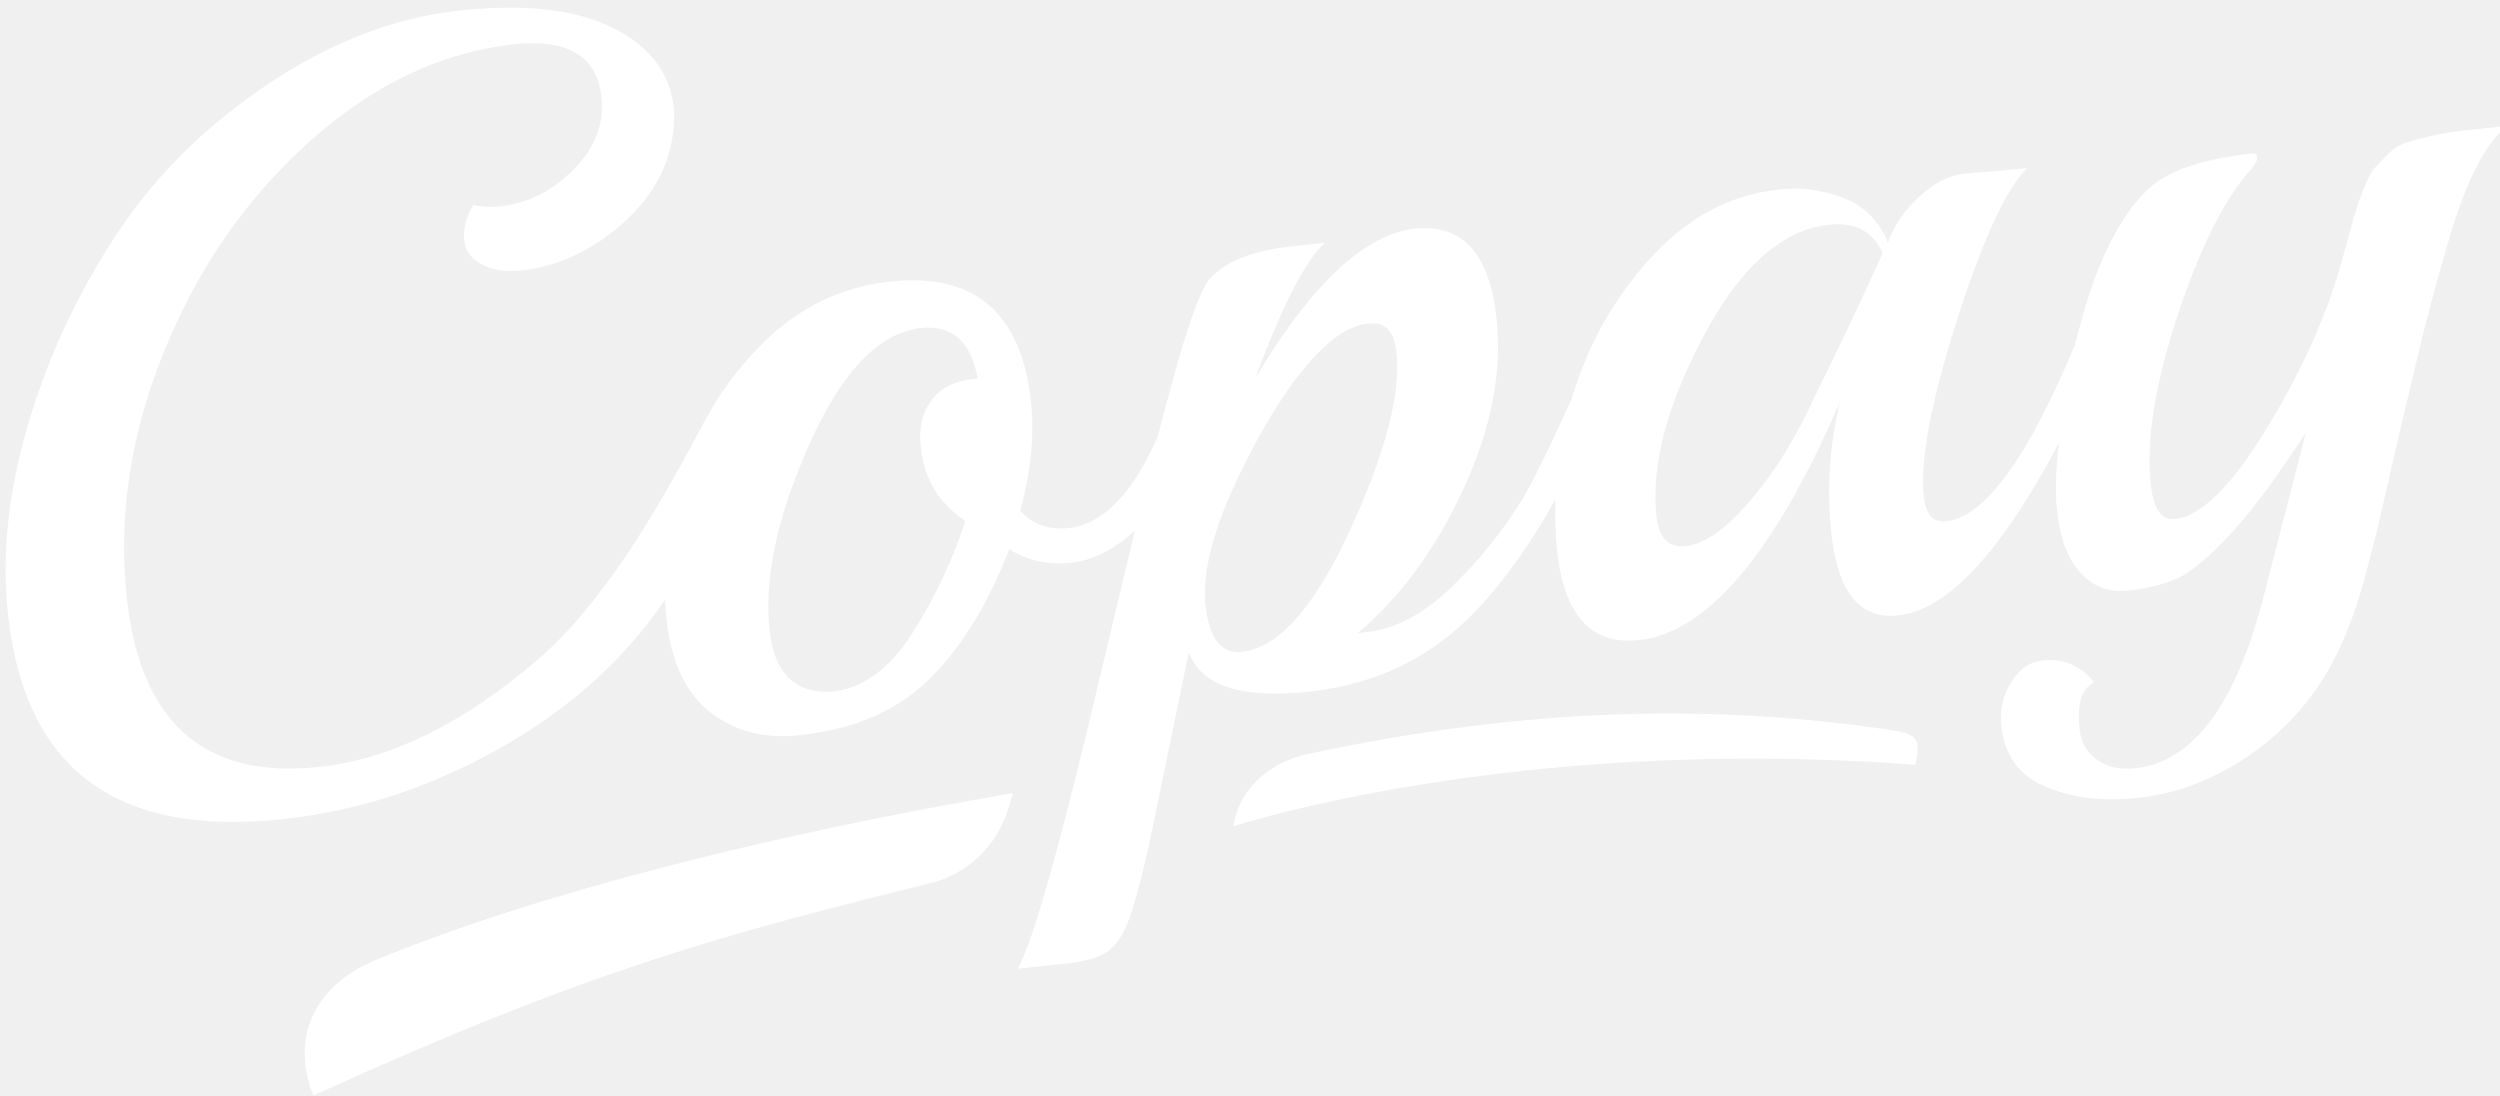
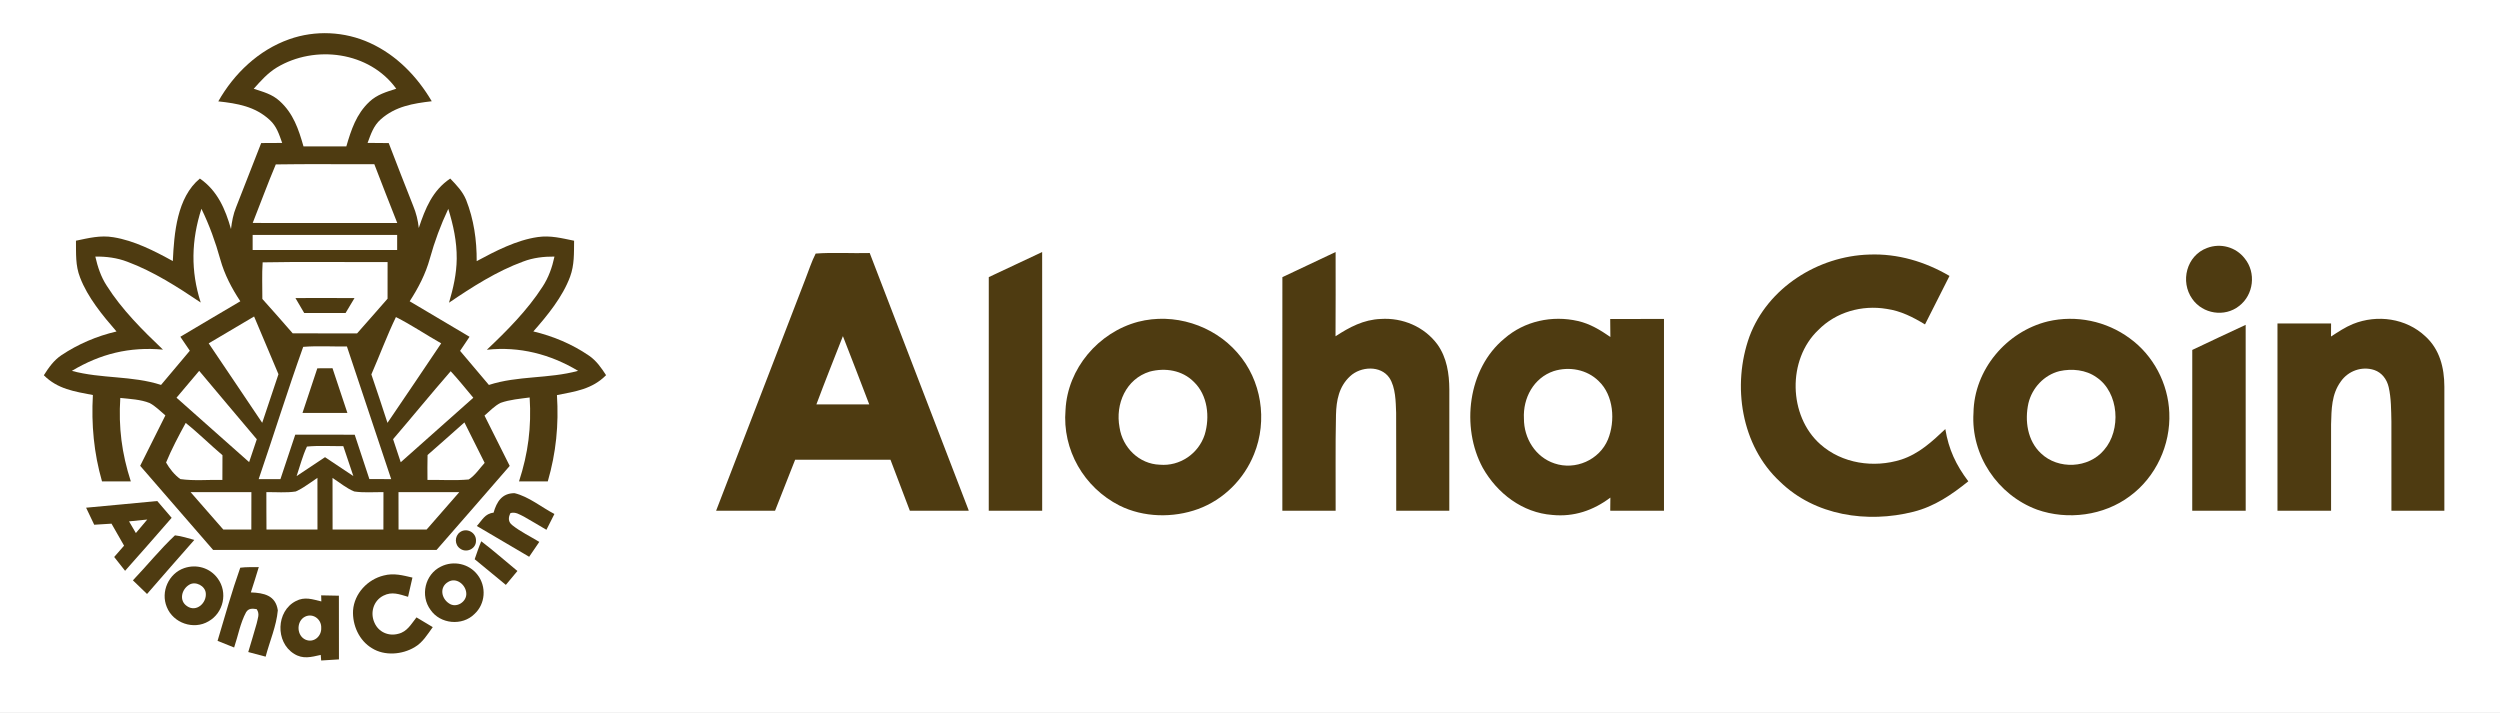
- <svg xmlns="http://www.w3.org/2000/svg" width="356px" height="156px" viewBox="0 0 356 156" version="1.1">
-   <defs />
-   <g id="Page-1" stroke="none" stroke-width="1" fill="none" fill-rule="evenodd">
-     <g id="Artboard-1" fill="#FFFFFF">
-       <g id="Shape-+-Group-+-Shape" transform="translate(1, 1)">
-         <path d="M349.531,17.611 C347.007,17.896 344.339,18.468 341.481,19.373 C340.576,19.659 339.766,20.231 339.004,20.993 C338.242,21.802 337.623,22.422 337.147,22.946 C336.67,23.47 336.194,24.375 335.67,25.708 C335.146,27.042 334.765,28.042 334.527,28.805 C334.289,29.519 333.908,30.9 333.384,32.901 C332.812,34.902 332.431,36.426 332.097,37.474 C329.859,45.048 326.286,52.717 321.428,60.576 C316.569,68.436 312.33,72.532 308.709,72.913 C306.804,73.104 305.661,71.532 305.28,68.102 C304.565,61.672 305.899,53.574 309.138,43.761 C312.425,33.949 315.902,27.042 319.665,22.993 C320.189,22.326 320.475,21.802 320.427,21.374 C320.38,20.993 320.141,20.802 319.76,20.85 C314.425,21.421 310.281,22.517 307.328,24.184 C304.375,25.804 301.755,29.043 299.326,33.901 C297.468,37.664 295.896,42.332 294.515,48.001 C287.751,64.244 281.606,72.675 276.081,73.247 C274.27,73.437 273.223,72.246 272.937,69.626 C272.413,64.625 273.937,56.337 277.605,44.809 C281.273,33.282 284.607,25.994 287.655,22.946 L286.131,23.089 L278.557,23.755 C276.557,23.994 274.461,25.042 272.318,26.994 C270.174,28.947 268.697,31.139 267.84,33.568 C266.601,30.472 264.458,28.328 261.505,27.185 C258.504,26.042 255.408,25.613 252.216,25.994 C245.357,26.756 239.355,29.948 234.116,35.664 C228.923,41.332 225.16,48.001 222.874,55.527 C222.826,55.67 222.779,55.813 222.731,55.956 C222.398,56.718 221.969,57.575 221.588,58.48 C219.016,64.101 217.015,68.102 215.538,70.484 C212.823,74.818 209.537,78.915 205.631,82.678 C201.725,86.441 197.676,88.584 193.532,89.013 L192.341,89.156 C198.438,84.012 203.44,77.2 207.393,68.626 C211.347,60.052 212.919,52.002 212.109,44.333 C211.109,35.092 207.25,30.853 200.486,31.567 C193.341,32.329 185.72,39.474 177.718,52.907 C181.671,42.332 185.005,35.854 187.721,33.568 L183.195,34.044 C177.241,34.663 173.192,36.331 171.049,38.998 C170.001,40.427 168.477,44.381 166.619,50.906 C165.952,53.24 165.047,56.67 163.856,61.148 C160.284,69.341 156.044,73.675 151.138,74.199 C148.328,74.485 146.041,73.675 144.279,71.722 C145.803,66.149 146.327,61.005 145.803,56.146 C144.422,43.476 137.753,37.807 125.749,39.093 C118.604,39.856 112.365,42.952 107.077,48.43 C103.886,51.716 101.266,55.289 99.265,59.147 C99.265,59.099 99.313,59.052 99.313,59.004 C94.454,68.102 86.071,83.916 75.544,92.967 C65.017,102.017 54.633,107.114 44.439,108.209 C28.101,109.972 18.955,101.922 17.05,84.059 C15.812,72.532 17.574,60.814 22.385,49.001 C27.196,37.14 34.103,27.185 43.106,19.135 C52.108,11.085 61.778,6.464 72.067,5.321 C79.831,4.464 84.023,6.988 84.642,12.8 C85.071,16.61 83.737,20.04 80.688,23.136 C77.64,26.185 74.163,27.947 70.257,28.376 C68.828,28.519 67.541,28.471 66.398,28.185 C65.35,30.043 64.922,31.71 65.112,33.187 C65.255,34.711 66.112,35.854 67.637,36.664 C69.161,37.474 71.019,37.76 73.257,37.521 C77.973,36.997 82.403,35.092 86.5,31.805 C90.596,28.519 93.216,24.756 94.359,20.421 C94.931,18.135 95.121,16.086 94.931,14.276 C94.407,9.37 91.501,5.559 86.214,2.94 C80.926,0.32 73.639,-0.49 64.398,0.51 C55.109,1.511 46.011,5.035 37.008,11.085 C28.006,17.134 20.765,24.375 15.288,32.853 C9.762,41.332 5.666,50.287 2.903,59.766 C0.14,69.245 -0.765,78.153 0.14,86.489 C2.522,108.495 15.526,118.212 39.247,115.64 C49.441,114.545 59.206,111.496 68.542,106.447 C77.878,101.446 85.452,95.206 91.168,87.87 C92.073,86.679 92.882,85.536 93.692,84.44 C93.74,85.298 93.787,86.108 93.883,86.965 C94.55,93.253 96.645,97.73 100.17,100.445 C103.695,103.16 107.935,104.256 112.984,103.684 C120.843,102.827 127.036,100.064 131.608,95.444 C136.181,90.823 139.849,84.679 142.707,77.2 C145.327,78.867 148.328,79.487 151.71,79.105 C154.615,78.772 157.569,77.295 160.617,74.58 C159.141,80.63 157.473,87.632 155.568,95.682 C150.043,119.07 146.184,132.836 143.945,136.932 L151.186,136.17 C153.186,135.932 154.854,135.503 156.092,134.884 C157.33,134.217 158.426,132.979 159.283,131.121 C160.141,129.263 161.284,125.262 162.665,119.118 L168.286,91.871 C170.049,96.682 175.717,98.54 185.434,97.492 C195.104,96.444 203.154,92.49 209.537,85.584 C213.49,81.344 217.11,76.152 220.492,70.103 C220.397,72.532 220.492,74.961 220.731,77.391 C221.731,86.632 225.589,90.871 232.353,90.156 C242.118,89.108 251.692,77.819 260.981,56.289 C259.504,62.529 259.123,68.769 259.79,75.009 C260.695,83.345 263.839,87.203 269.317,86.632 C276.319,85.869 283.94,77.676 292.181,62.1 C291.752,65.816 291.657,68.912 291.895,71.341 C292.276,75.533 293.419,78.581 295.277,80.582 C297.135,82.583 299.373,83.392 302.041,83.107 C304.708,82.821 306.995,82.249 308.9,81.439 C310.805,80.63 313.33,78.534 316.474,75.199 C319.617,71.865 323.238,66.959 327.382,60.528 L321.237,84.345 C317.283,99.493 311.186,107.543 303.041,108.4 C300.945,108.638 299.135,108.257 297.658,107.209 C296.182,106.209 295.324,104.732 295.134,102.827 C294.753,99.207 295.42,97.016 297.182,96.206 C296.563,95.253 295.61,94.443 294.324,93.777 C293.038,93.11 291.514,92.871 289.751,93.062 C287.989,93.253 286.512,94.3 285.369,96.206 C284.178,98.111 283.75,100.159 283.988,102.398 C284.464,106.638 286.56,109.496 290.371,111.067 C294.181,112.639 298.564,113.163 303.613,112.592 C308.662,112.068 313.52,110.258 318.188,107.304 C322.857,104.304 326.62,100.588 329.525,96.111 C332.431,91.633 334.717,85.726 336.48,78.439 C337.147,76.009 337.956,72.627 338.957,68.197 C339.957,63.767 340.624,61.005 340.862,59.862 C341.148,58.718 341.91,55.479 343.196,50.097 C344.434,44.714 346.054,38.76 348.007,32.139 C350.436,24.279 353.104,19.183 356.009,16.944 L349.531,17.611 L349.531,17.611 Z M137.324,53.002 C134.8,53.288 132.895,54.288 131.608,56.051 C130.322,57.813 129.798,60.052 130.132,62.767 C130.608,67.197 132.704,70.674 136.467,73.199 C134.562,79.01 131.989,84.393 128.798,89.347 C125.607,94.3 121.844,97.016 117.509,97.492 C112.222,97.778 109.268,94.872 108.601,88.87 C107.935,82.868 109.03,75.914 111.888,68.102 C117.08,53.907 123.177,46.477 130.132,45.714 C134.562,45.238 137.277,47.62 138.229,52.907 L137.324,53.002 L137.324,53.002 Z M175.812,91.824 C172.907,92.157 171.192,89.918 170.668,85.203 C170.144,80.487 171.811,74.152 175.669,66.244 C179.528,58.337 183.338,52.526 187.101,48.858 C189.388,46.572 191.627,45.333 193.722,45.095 C194.342,45.048 194.77,45.048 195.104,45.095 C196.676,45.333 197.581,46.715 197.866,49.239 C198.486,55.051 196.295,63.482 191.245,74.485 C186.196,85.488 181.052,91.252 175.812,91.824 L175.812,91.824 Z M256.027,58.337 C253.693,63.053 250.93,67.245 247.739,70.865 C244.547,74.485 241.642,76.486 239.022,76.771 C236.592,77.01 235.211,75.628 234.878,72.484 C234.116,65.244 236.354,56.718 241.594,46.858 C246.834,36.997 252.788,31.71 259.456,30.996 C263.172,30.615 265.744,31.948 267.078,35.045 C264.887,40.046 261.219,47.81 256.027,58.337 L256.027,58.337 Z" id="Shape" />
-         <g id="Group" transform="translate(42.19527, 112.0342)">
-           <path d="M101.078,-0.095 C66.734,5.764 33.772,14.052 10.527,23.579 C0.81,27.532 -1.62,35.487 1.429,42.965 C40.917,24.96 60.494,19.863 89.36,12.718 C94.457,11.432 98.554,7.621 100.221,2.62 C100.507,1.667 100.792,0.762 101.078,-0.095 L101.078,-0.095 Z" id="Shape" />
-         </g>
-         <path d="M271.741,107.906 C272.741,103.619 271.598,103.428 267.216,102.809 C243.256,99.332 216.915,99.57 185.191,106.381 C179.856,107.525 175.474,111.24 174.616,116.67 C174.616,116.67 214.438,103.571 271.741,107.906 L271.741,107.906 L271.741,107.906 Z" id="Shape" />
-       </g>
-     </g>
-   </g>
+ <svg xmlns="http://www.w3.org/2000/svg" viewBox="0 0 860 245" height="245.0pt" width="860.0pt" version="1.1">
+   <path d="M 0.00 0.00 L 860.00 0.00 L 860.00 245.00 L 0.00 245.00 L 0.00 0.00 Z" fill="#ffffff" />
+   <path d="M 127.23 14.76 C 136.35 18.91 143.49 26.26 148.52 34.83 C 142.07 35.59 136.04 36.57 131.00 41.03 C 128.47 43.27 127.59 46.11 126.45 49.16 C 128.87 49.19 131.30 49.21 133.72 49.22 C 136.53 56.42 139.25 63.65 142.14 70.82 C 143.17 73.32 143.77 75.73 144.06 78.43 C 146.30 71.70 148.76 65.54 154.88 61.42 C 157.05 63.69 159.13 65.81 160.35 68.77 C 163.01 75.52 164.02 82.60 163.98 89.83 C 170.41 86.37 177.69 82.59 184.98 81.55 C 189.38 80.91 193.23 81.95 197.49 82.81 C 197.43 87.10 197.62 91.05 196.12 95.17 C 193.54 102.13 188.34 108.50 183.47 114.01 C 190.31 115.64 196.82 118.38 202.63 122.35 C 205.18 124.11 206.83 126.51 208.49 129.06 C 203.72 133.89 197.94 134.66 191.59 135.91 C 192.24 146.19 191.30 155.71 188.44 165.60 C 185.14 165.60 181.84 165.60 178.54 165.61 C 181.70 155.90 182.84 146.94 182.20 136.73 C 178.91 137.18 175.36 137.46 172.22 138.58 C 170.14 139.59 168.42 141.47 166.67 142.96 C 169.58 148.72 172.45 154.50 175.34 160.27 C 166.94 169.90 158.61 179.59 150.17 189.18 C 124.55 189.16 98.93 189.19 73.31 189.17 C 64.98 179.49 56.54 169.92 48.22 160.24 C 51.13 154.47 54.02 148.69 56.89 142.90 C 55.17 141.45 53.49 139.71 51.49 138.65 C 48.40 137.40 44.67 137.24 41.38 136.89 C 40.74 147.07 41.88 155.91 45.00 165.60 C 41.69 165.60 38.39 165.60 35.09 165.59 C 32.28 155.80 31.39 146.06 31.95 135.89 C 25.62 134.67 19.85 133.87 15.08 129.09 C 16.76 126.44 18.49 123.96 21.14 122.18 C 26.91 118.34 33.33 115.60 40.08 114.03 C 35.32 108.55 30.16 102.31 27.55 95.47 C 25.89 91.26 26.20 87.23 26.13 82.80 C 30.51 81.90 34.49 80.85 39.01 81.61 C 46.13 82.75 53.19 86.35 59.45 89.81 C 59.90 80.33 60.85 67.92 68.76 61.42 C 74.82 65.62 77.52 71.94 79.46 78.79 C 79.78 76.20 80.23 73.67 81.23 71.25 C 84.13 63.92 86.99 56.57 89.85 49.21 C 92.26 49.20 94.67 49.19 97.07 49.17 C 96.00 46.19 95.18 43.44 92.76 41.24 C 87.75 36.61 81.62 35.58 75.09 34.87 C 80.53 25.27 88.97 17.23 99.47 13.51 C 108.46 10.31 118.55 10.80 127.23 14.76 Z" fill="#4e3b11" />
+   <path d="M 136.31 30.52 C 132.89 31.62 129.70 32.51 127.02 35.05 C 122.55 39.29 120.82 44.61 119.14 50.36 C 114.23 50.36 109.31 50.36 104.40 50.36 C 102.72 44.46 100.91 39.02 96.21 34.77 C 93.61 32.37 90.55 31.62 87.28 30.54 C 89.73 27.80 92.04 25.16 95.22 23.22 C 108.35 15.33 127.07 17.73 136.31 30.52 Z" fill="#ffffff" />
+   <path d="M 128.77 56.49 C 131.38 63.24 133.98 69.99 136.66 76.71 C 120.09 76.71 103.51 76.72 86.93 76.70 C 89.59 70.00 92.06 63.21 94.87 56.56 C 106.16 56.37 117.47 56.54 128.77 56.49 Z" fill="#ffffff" />
+   <path d="M 154.21 71.85 C 155.95 77.47 157.17 83.11 157.11 89.02 C 157.06 94.23 155.92 99.17 154.46 104.13 C 162.41 98.72 170.93 93.27 180.00 89.96 C 183.45 88.64 187.06 88.24 190.74 88.26 C 189.95 91.95 188.72 95.46 186.64 98.63 C 181.48 106.65 174.39 113.79 167.47 120.32 C 178.68 119.10 189.26 121.82 198.87 127.57 C 188.67 130.35 178.21 129.17 168.18 132.42 C 164.87 128.52 161.58 124.59 158.27 120.70 C 159.35 119.08 160.43 117.47 161.52 115.85 C 154.66 111.78 147.79 107.70 140.93 103.64 C 143.91 99.04 146.41 94.24 147.87 88.94 C 149.52 82.99 151.58 77.44 154.21 71.85 Z" fill="#ffffff" />
+   <path d="M 69.29 71.82 C 72.03 77.46 74.12 83.23 75.79 89.26 C 77.24 94.46 79.71 99.16 82.67 103.64 C 75.77 107.68 68.91 111.78 62.04 115.85 C 63.12 117.45 64.21 119.06 65.30 120.65 C 62.01 124.59 58.70 128.49 55.40 132.41 C 45.36 129.17 34.92 130.34 24.72 127.58 C 34.55 121.69 44.58 119.23 56.06 120.27 C 49.08 113.63 41.88 106.47 36.72 98.29 C 34.71 95.22 33.60 91.81 32.79 88.26 C 36.60 88.22 40.27 88.68 43.84 90.05 C 52.74 93.36 61.20 98.78 69.05 104.07 C 65.54 93.20 65.82 82.65 69.29 71.82 Z" fill="#ffffff" />
+   <path d="M 86.91 80.82 C 103.48 80.81 120.05 80.82 136.62 80.81 C 136.62 82.55 136.62 84.28 136.62 86.01 C 120.05 86.02 103.48 86.02 86.91 86.01 C 86.91 84.28 86.91 82.55 86.91 80.82 Z" fill="#ffffff" />
+   <path d="M 759.24 85.30 C 763.86 83.54 769.13 84.97 772.16 88.88 C 776.18 93.76 775.28 101.44 770.24 105.27 C 765.27 109.20 757.76 108.00 754.15 102.84 C 749.89 96.84 752.16 87.91 759.24 85.30 Z" fill="#4e3b11" />
+   <path d="M 280.59 87.23 C 286.75 86.76 293.01 87.21 299.18 87.04 C 310.56 116.59 321.91 146.14 333.27 175.68 C 326.51 175.72 319.75 175.70 312.99 175.70 C 310.77 169.85 308.52 164.00 306.32 158.14 C 295.39 158.12 284.46 158.12 273.53 158.14 C 271.25 164.00 268.93 169.84 266.62 175.69 C 259.86 175.71 253.10 175.71 246.34 175.69 C 256.58 149.12 266.83 122.56 277.06 95.99 C 278.21 93.07 279.16 90.02 280.59 87.23 Z" fill="#4e3b11" />
+   <path d="M 358.50 86.70 C 358.54 116.37 358.51 146.03 358.51 175.70 C 352.38 175.71 346.26 175.70 340.13 175.70 C 340.13 148.91 340.11 122.12 340.14 95.33 C 346.25 92.44 352.37 89.56 358.50 86.70 Z" fill="#4e3b11" />
+   <path d="M 459.45 86.70 C 459.45 96.36 459.50 106.02 459.42 115.68 C 464.24 112.53 469.09 109.94 474.98 109.72 C 482.50 109.22 490.00 112.40 494.49 118.51 C 497.71 123.02 498.54 128.56 498.57 133.97 C 498.56 147.88 498.56 161.79 498.56 175.70 C 492.47 175.70 486.38 175.71 480.30 175.70 C 480.27 164.47 480.33 153.23 480.27 142.00 C 480.13 138.19 480.11 133.28 477.95 129.98 C 474.93 125.59 468.04 126.03 464.43 129.43 C 460.60 132.97 459.70 137.70 459.58 142.72 C 459.33 153.71 459.52 164.71 459.46 175.70 C 453.35 175.71 447.24 175.70 441.13 175.70 C 441.13 148.91 441.10 122.12 441.14 95.34 C 446.39 92.88 451.61 90.38 456.85 87.92 C 457.72 87.51 458.58 87.10 459.45 86.70 Z" fill="#4e3b11" />
+   <path d="M 643.00 87.57 C 652.81 87.18 662.22 90.00 670.63 94.92 C 667.82 100.48 665.02 106.04 662.20 111.60 C 658.06 109.09 653.88 106.95 649.02 106.26 C 640.51 104.84 631.61 107.32 625.50 113.52 C 614.80 123.65 615.18 143.07 626.18 152.82 C 633.67 159.50 644.60 161.07 654.02 158.10 C 660.10 156.11 664.65 151.91 669.19 147.60 C 670.34 154.60 672.86 159.96 677.10 165.57 C 671.35 170.20 665.48 174.22 658.22 176.05 C 642.38 180.05 624.32 177.42 612.31 165.69 C 598.91 153.28 595.78 132.56 601.80 115.80 C 608.03 99.01 625.40 88.08 643.00 87.57 Z" fill="#4e3b11" />
+   <path d="M 90.35 90.25 C 104.64 89.96 119.02 90.23 133.33 90.14 C 133.32 94.34 133.33 98.55 133.32 102.75 C 129.86 106.76 126.32 110.70 122.83 114.69 C 115.45 114.69 108.07 114.70 100.69 114.67 C 97.24 110.70 93.77 106.75 90.25 102.84 C 90.27 98.65 90.06 94.43 90.35 90.25 Z" fill="#ffffff" />
+   <path d="M 101.63 102.53 C 108.40 102.51 115.17 102.50 121.95 102.54 C 120.92 104.25 119.90 105.97 118.87 107.68 C 114.13 107.69 109.39 107.69 104.65 107.68 C 103.64 105.97 102.63 104.25 101.63 102.53 Z" fill="#4e3b11" />
+   <path d="M 87.41 108.87 C 90.22 115.48 93.00 122.11 95.79 128.73 C 93.93 134.30 92.07 139.87 90.20 145.45 C 84.10 136.31 77.91 127.23 71.79 118.11 C 76.99 115.03 82.20 111.95 87.41 108.87 Z" fill="#ffffff" />
+   <path d="M 136.20 109.07 C 141.55 111.76 146.55 115.17 151.77 118.11 C 145.63 127.24 139.49 136.37 133.29 145.46 C 131.48 139.90 129.65 134.34 127.75 128.80 C 130.61 122.25 133.10 115.50 136.20 109.07 Z" fill="#ffffff" />
+   <path d="M 391.50 110.70 C 403.79 107.52 417.35 111.78 425.67 121.35 C 433.99 130.76 436.11 144.65 431.39 156.24 C 427.92 164.88 420.92 171.88 412.16 175.10 C 403.55 178.24 393.36 178.04 385.10 173.91 C 372.89 167.72 365.37 154.74 366.54 141.00 C 367.24 126.77 377.85 114.34 391.50 110.70 Z" fill="#4e3b11" />
+   <path d="M 542.81 110.43 C 547.00 111.38 550.48 113.52 553.97 115.92 C 553.94 113.85 553.92 111.79 553.91 109.73 C 560.08 109.71 566.24 109.71 572.41 109.72 C 572.41 131.71 572.41 153.70 572.41 175.69 C 566.24 175.70 560.08 175.72 553.92 175.68 C 553.93 174.17 553.95 172.67 553.97 171.17 C 548.10 175.60 541.41 177.88 534.00 177.14 C 523.74 176.39 515.02 169.71 510.07 160.93 C 502.51 147.00 504.91 126.83 517.49 116.48 C 524.38 110.45 533.94 108.39 542.81 110.43 Z" fill="#4e3b11" />
+   <path d="M 704.46 110.56 C 714.17 108.28 724.59 110.45 732.61 116.36 C 740.77 122.25 745.86 131.95 746.24 141.99 C 746.73 153.04 741.61 164.13 732.66 170.69 C 723.71 177.39 711.25 179.02 700.77 175.32 C 687.18 170.31 677.94 156.56 678.88 142.01 C 679.10 127.18 690.20 114.06 704.46 110.56 Z" fill="#4e3b11" />
+   <path d="M 834.32 115.69 C 839.27 120.19 840.84 126.50 840.86 132.99 C 840.87 147.22 840.85 161.47 840.86 175.70 C 834.79 175.70 828.72 175.70 822.65 175.70 C 822.62 165.46 822.67 155.22 822.64 144.97 C 822.55 141.06 822.58 136.97 821.70 133.15 C 821.08 130.50 819.39 128.19 816.76 127.29 C 812.49 125.88 807.78 127.57 805.23 131.24 C 802.03 135.65 802.04 140.75 801.89 145.99 C 801.88 155.89 801.90 165.80 801.89 175.70 C 795.74 175.70 789.60 175.70 783.45 175.70 C 783.45 154.23 783.45 132.76 783.45 111.28 C 789.60 111.28 795.75 111.28 801.89 111.28 C 801.89 112.78 801.88 114.27 801.87 115.76 C 804.36 114.16 806.68 112.58 809.43 111.45 C 817.76 108.10 827.69 109.46 834.32 115.69 Z" fill="#4e3b11" />
+   <path d="M 772.51 111.75 C 772.53 133.07 772.52 154.38 772.52 175.70 C 766.39 175.71 760.26 175.70 754.13 175.70 C 754.13 157.26 754.13 138.82 754.14 120.38 C 760.25 117.47 766.37 114.60 772.51 111.75 Z" fill="#4e3b11" />
+   <path d="M 289.96 115.63 C 292.96 123.46 296.08 131.26 299.02 139.11 C 292.96 139.12 286.90 139.13 280.84 139.11 C 283.78 131.24 286.90 123.44 289.96 115.63 Z" fill="#ffffff" />
+   <path d="M 104.30 119.32 C 109.29 118.92 114.34 119.26 119.34 119.18 C 124.44 134.38 129.47 149.61 134.57 164.82 C 132.07 164.82 129.56 164.81 127.06 164.79 C 125.41 159.70 123.69 154.63 122.02 149.54 C 115.20 149.51 108.38 149.53 101.57 149.52 C 99.84 154.61 98.15 159.71 96.47 164.82 C 93.97 164.82 91.48 164.82 88.98 164.83 C 94.14 149.73 98.93 134.31 104.30 119.32 Z" fill="#ffffff" />
+   <path d="M 109.16 126.70 C 110.90 126.69 112.64 126.68 114.38 126.67 C 116.10 131.79 117.80 136.92 119.50 142.04 C 114.35 142.05 109.21 142.05 104.06 142.04 C 105.73 136.92 107.45 131.81 109.16 126.70 Z" fill="#4e3b11" />
+   <path d="M 395.51 127.83 C 400.84 126.43 406.68 127.34 410.66 131.34 C 415.46 135.91 416.26 143.47 414.41 149.55 C 412.27 156.08 405.87 160.46 398.97 159.86 C 391.85 159.63 386.13 153.95 385.12 147.02 C 383.61 138.95 387.33 130.36 395.51 127.83 Z" fill="#ffffff" />
+   <path d="M 534.47 127.66 C 539.79 125.99 545.90 127.09 549.92 131.07 C 555.14 135.98 555.72 144.85 553.13 151.18 C 550.20 158.23 541.93 161.87 534.72 159.41 C 528.17 157.22 524.21 150.77 524.23 143.99 C 523.86 136.93 527.57 129.99 534.47 127.66 Z" fill="#ffffff" />
+   <path d="M 708.46 127.67 C 712.74 126.73 717.56 127.18 721.20 129.79 C 728.99 135.03 729.76 147.98 723.79 154.80 C 718.50 161.15 708.00 161.64 702.07 155.93 C 697.43 151.59 696.46 144.71 697.77 138.74 C 699.03 133.45 703.15 129.01 708.46 127.67 Z" fill="#ffffff" />
+   <path d="M 68.52 127.57 C 75.09 135.45 81.74 143.26 88.34 151.11 C 87.46 153.73 86.58 156.35 85.70 158.97 C 77.35 151.61 69.06 144.18 60.72 136.81 C 63.33 133.73 65.93 130.66 68.52 127.57 Z" fill="#ffffff" />
+   <path d="M 155.04 127.70 C 157.75 130.64 160.26 133.77 162.82 136.83 C 154.49 144.22 146.18 151.62 137.85 159.01 C 136.97 156.37 136.09 153.73 135.22 151.08 C 141.87 143.33 148.33 135.40 155.04 127.70 Z" fill="#ffffff" />
+   <path d="M 63.88 145.49 C 68.26 148.97 72.25 152.97 76.53 156.59 C 76.52 159.43 76.52 162.26 76.50 165.10 C 71.73 164.98 66.78 165.48 62.05 164.81 C 60.06 163.41 58.32 161.22 57.13 159.11 C 59.04 154.48 61.47 149.89 63.88 145.49 Z" fill="#ffffff" />
+   <path d="M 159.76 145.31 C 162.06 149.96 164.38 154.60 166.72 159.23 C 165.00 161.12 163.41 163.58 161.23 164.94 C 156.54 165.37 151.76 165.02 147.05 165.10 C 147.02 162.24 147.02 159.38 147.08 156.52 C 151.34 152.83 155.53 149.04 159.76 145.31 Z" fill="#ffffff" />
+   <path d="M 105.59 153.62 C 109.72 153.22 113.94 153.52 118.09 153.47 C 119.23 156.91 120.38 160.34 121.55 163.77 C 118.29 161.61 115.05 159.44 111.81 157.27 C 108.54 159.42 105.29 161.59 102.04 163.77 C 103.18 160.39 104.07 156.85 105.59 153.62 Z" fill="#ffffff" />
+   <path d="M 109.20 164.38 C 109.21 170.30 109.21 176.23 109.21 182.15 C 103.36 182.15 97.52 182.14 91.67 182.17 C 91.62 177.87 91.65 173.58 91.63 169.29 C 94.97 169.25 98.44 169.58 101.74 169.07 C 103.57 168.29 105.26 167.06 106.91 165.96 C 107.68 165.43 108.44 164.90 109.20 164.38 Z" fill="#ffffff" />
+   <path d="M 114.39 164.41 C 116.81 165.97 119.19 167.99 121.88 169.07 C 125.16 169.56 128.59 169.26 131.91 169.29 C 131.91 173.58 131.91 177.86 131.89 182.15 C 126.06 182.15 120.23 182.15 114.41 182.15 C 114.38 176.24 114.40 170.32 114.39 164.41 Z" fill="#ffffff" />
+   <path d="M 65.57 169.30 C 72.54 169.30 79.51 169.30 86.48 169.30 C 86.47 173.58 86.47 177.87 86.46 182.15 C 83.24 182.15 80.03 182.15 76.81 182.16 C 73.03 177.90 69.34 173.56 65.57 169.30 Z" fill="#ffffff" />
+   <path d="M 137.08 169.29 C 144.05 169.31 151.02 169.30 157.99 169.30 C 154.23 173.58 150.51 177.90 146.75 182.17 C 143.53 182.15 140.31 182.15 137.10 182.15 C 137.07 177.86 137.08 173.58 137.08 169.29 Z" fill="#ffffff" />
+   <path d="M 177.01 169.65 C 181.91 170.83 186.26 174.49 190.72 176.81 C 189.80 178.63 188.89 180.44 187.97 182.25 C 185.39 180.76 182.85 179.18 180.25 177.73 C 178.69 176.98 177.41 176.03 175.61 176.49 C 174.79 178.03 174.78 179.58 176.26 180.69 C 179.08 182.93 182.44 184.53 185.52 186.41 C 184.36 188.12 183.20 189.83 182.03 191.53 C 176.02 188.01 170.04 184.45 164.03 180.94 C 165.88 178.94 166.78 176.69 169.79 176.36 C 170.86 172.62 172.68 169.64 177.01 169.65 Z" fill="#4e3b11" />
+   <path d="M 54.10 172.35 C 55.74 174.28 57.39 176.21 59.05 178.13 C 53.75 184.24 48.40 190.31 43.03 196.36 C 41.77 194.77 40.53 193.19 39.28 191.60 C 40.41 190.30 41.55 189.01 42.68 187.71 C 41.25 185.19 39.80 182.66 38.36 180.14 C 36.38 180.26 34.39 180.38 32.41 180.51 C 31.46 178.56 30.53 176.61 29.62 174.65 C 37.78 173.92 45.94 173.11 54.10 172.35 Z" fill="#4e3b11" />
+   <path d="M 50.66 178.72 C 49.35 180.27 48.04 181.82 46.74 183.37 C 45.95 182.03 45.17 180.69 44.39 179.35 C 46.48 179.15 48.57 178.93 50.66 178.72 Z" fill="#ffffff" />
+   <path d="M 158.22 183.08 C 160.50 181.40 163.86 183.16 163.74 186.00 C 163.81 188.78 160.51 190.32 158.33 188.75 C 156.34 187.43 156.32 184.48 158.22 183.08 Z" fill="#4e3b11" />
+   <path d="M 60.19 184.16 C 62.44 184.40 64.67 185.15 66.85 185.73 C 61.42 191.92 55.96 198.10 50.58 204.33 C 48.94 202.79 47.32 201.22 45.72 199.64 C 50.58 194.55 55.07 188.96 60.19 184.16 Z" fill="#4e3b11" />
+   <path d="M 165.55 186.20 C 169.83 189.43 173.84 193.03 177.99 196.42 C 176.68 198.03 175.35 199.62 174.01 201.20 C 170.43 198.27 166.87 195.31 163.29 192.37 C 164.01 190.32 164.70 188.20 165.55 186.20 Z" fill="#4e3b11" />
+   <path d="M 151.68 194.90 C 155.98 192.73 161.35 193.89 164.27 197.73 C 167.41 201.79 167.01 207.76 163.19 211.24 C 159.01 215.40 151.47 214.69 148.13 209.83 C 144.48 204.96 146.17 197.56 151.68 194.90 Z" fill="#4e3b11" />
+   <path d="M 63.36 195.43 C 67.63 193.97 72.27 195.34 74.91 199.01 C 78.43 203.80 76.91 210.82 71.74 213.73 C 66.61 216.79 59.57 214.34 57.38 208.82 C 55.20 203.58 58.00 197.28 63.36 195.43 Z" fill="#4e3b11" />
+   <path d="M 82.65 195.29 C 84.75 195.03 86.91 195.11 89.02 195.08 C 88.14 197.99 87.24 200.90 86.29 203.79 C 90.79 203.96 94.82 204.80 95.57 209.95 C 95.10 215.34 92.75 220.65 91.38 225.89 C 89.39 225.36 87.39 224.83 85.40 224.30 C 86.35 221.03 87.39 217.79 88.29 214.50 C 88.64 212.70 89.46 211.23 88.29 209.54 C 86.84 209.33 85.56 209.18 84.66 210.59 C 82.65 214.30 81.89 218.75 80.54 222.74 C 78.64 221.97 76.74 221.21 74.84 220.45 C 77.35 212.05 79.72 203.54 82.65 195.29 Z" fill="#4e3b11" />
+   <path d="M 132.01 197.97 C 135.48 197.06 138.51 197.91 141.88 198.69 C 141.39 200.90 140.88 203.10 140.37 205.30 C 137.43 204.45 134.86 203.38 131.88 204.91 C 128.45 206.64 127.25 210.78 128.82 214.22 C 130.20 217.42 133.65 218.95 137.00 218.03 C 140.09 217.31 141.43 214.68 143.27 212.38 C 145.14 213.49 147.01 214.60 148.87 215.73 C 147.04 218.25 145.39 221.05 142.61 222.65 C 138.33 225.20 132.30 225.70 127.97 222.99 C 123.53 220.36 121.18 215.03 121.45 209.98 C 121.88 204.17 126.43 199.32 132.01 197.97 Z" fill="#4e3b11" />
+   <path d="M 154.17 200.18 C 156.95 198.49 160.19 201.10 160.40 204.00 C 160.67 207.01 156.96 209.40 154.40 207.53 C 151.76 205.78 151.15 201.91 154.17 200.18 Z" fill="#ffffff" />
+   <path d="M 65.13 201.13 C 67.27 199.83 70.59 201.53 70.79 204.05 C 71.13 207.39 67.59 210.71 64.39 208.55 C 61.47 206.66 62.44 202.69 65.13 201.13 Z" fill="#ffffff" />
+   <path d="M 110.48 204.80 C 112.51 204.84 114.54 204.88 116.58 204.92 C 116.61 212.22 116.58 219.53 116.60 226.83 C 114.56 226.97 112.52 227.10 110.48 227.21 L 110.34 225.29 C 107.06 226.02 104.20 226.86 101.12 224.88 C 94.68 220.89 94.97 210.23 101.77 206.77 C 104.81 205.16 107.46 206.16 110.54 206.89 L 110.48 204.80 Z" fill="#4e3b11" />
+   <path d="M 104.41 212.45 C 107.17 210.53 110.65 212.75 110.50 216.00 C 110.64 218.92 107.89 221.27 105.09 220.04 C 102.18 218.73 101.89 214.29 104.41 212.45 Z" fill="#ffffff" />
</svg>
